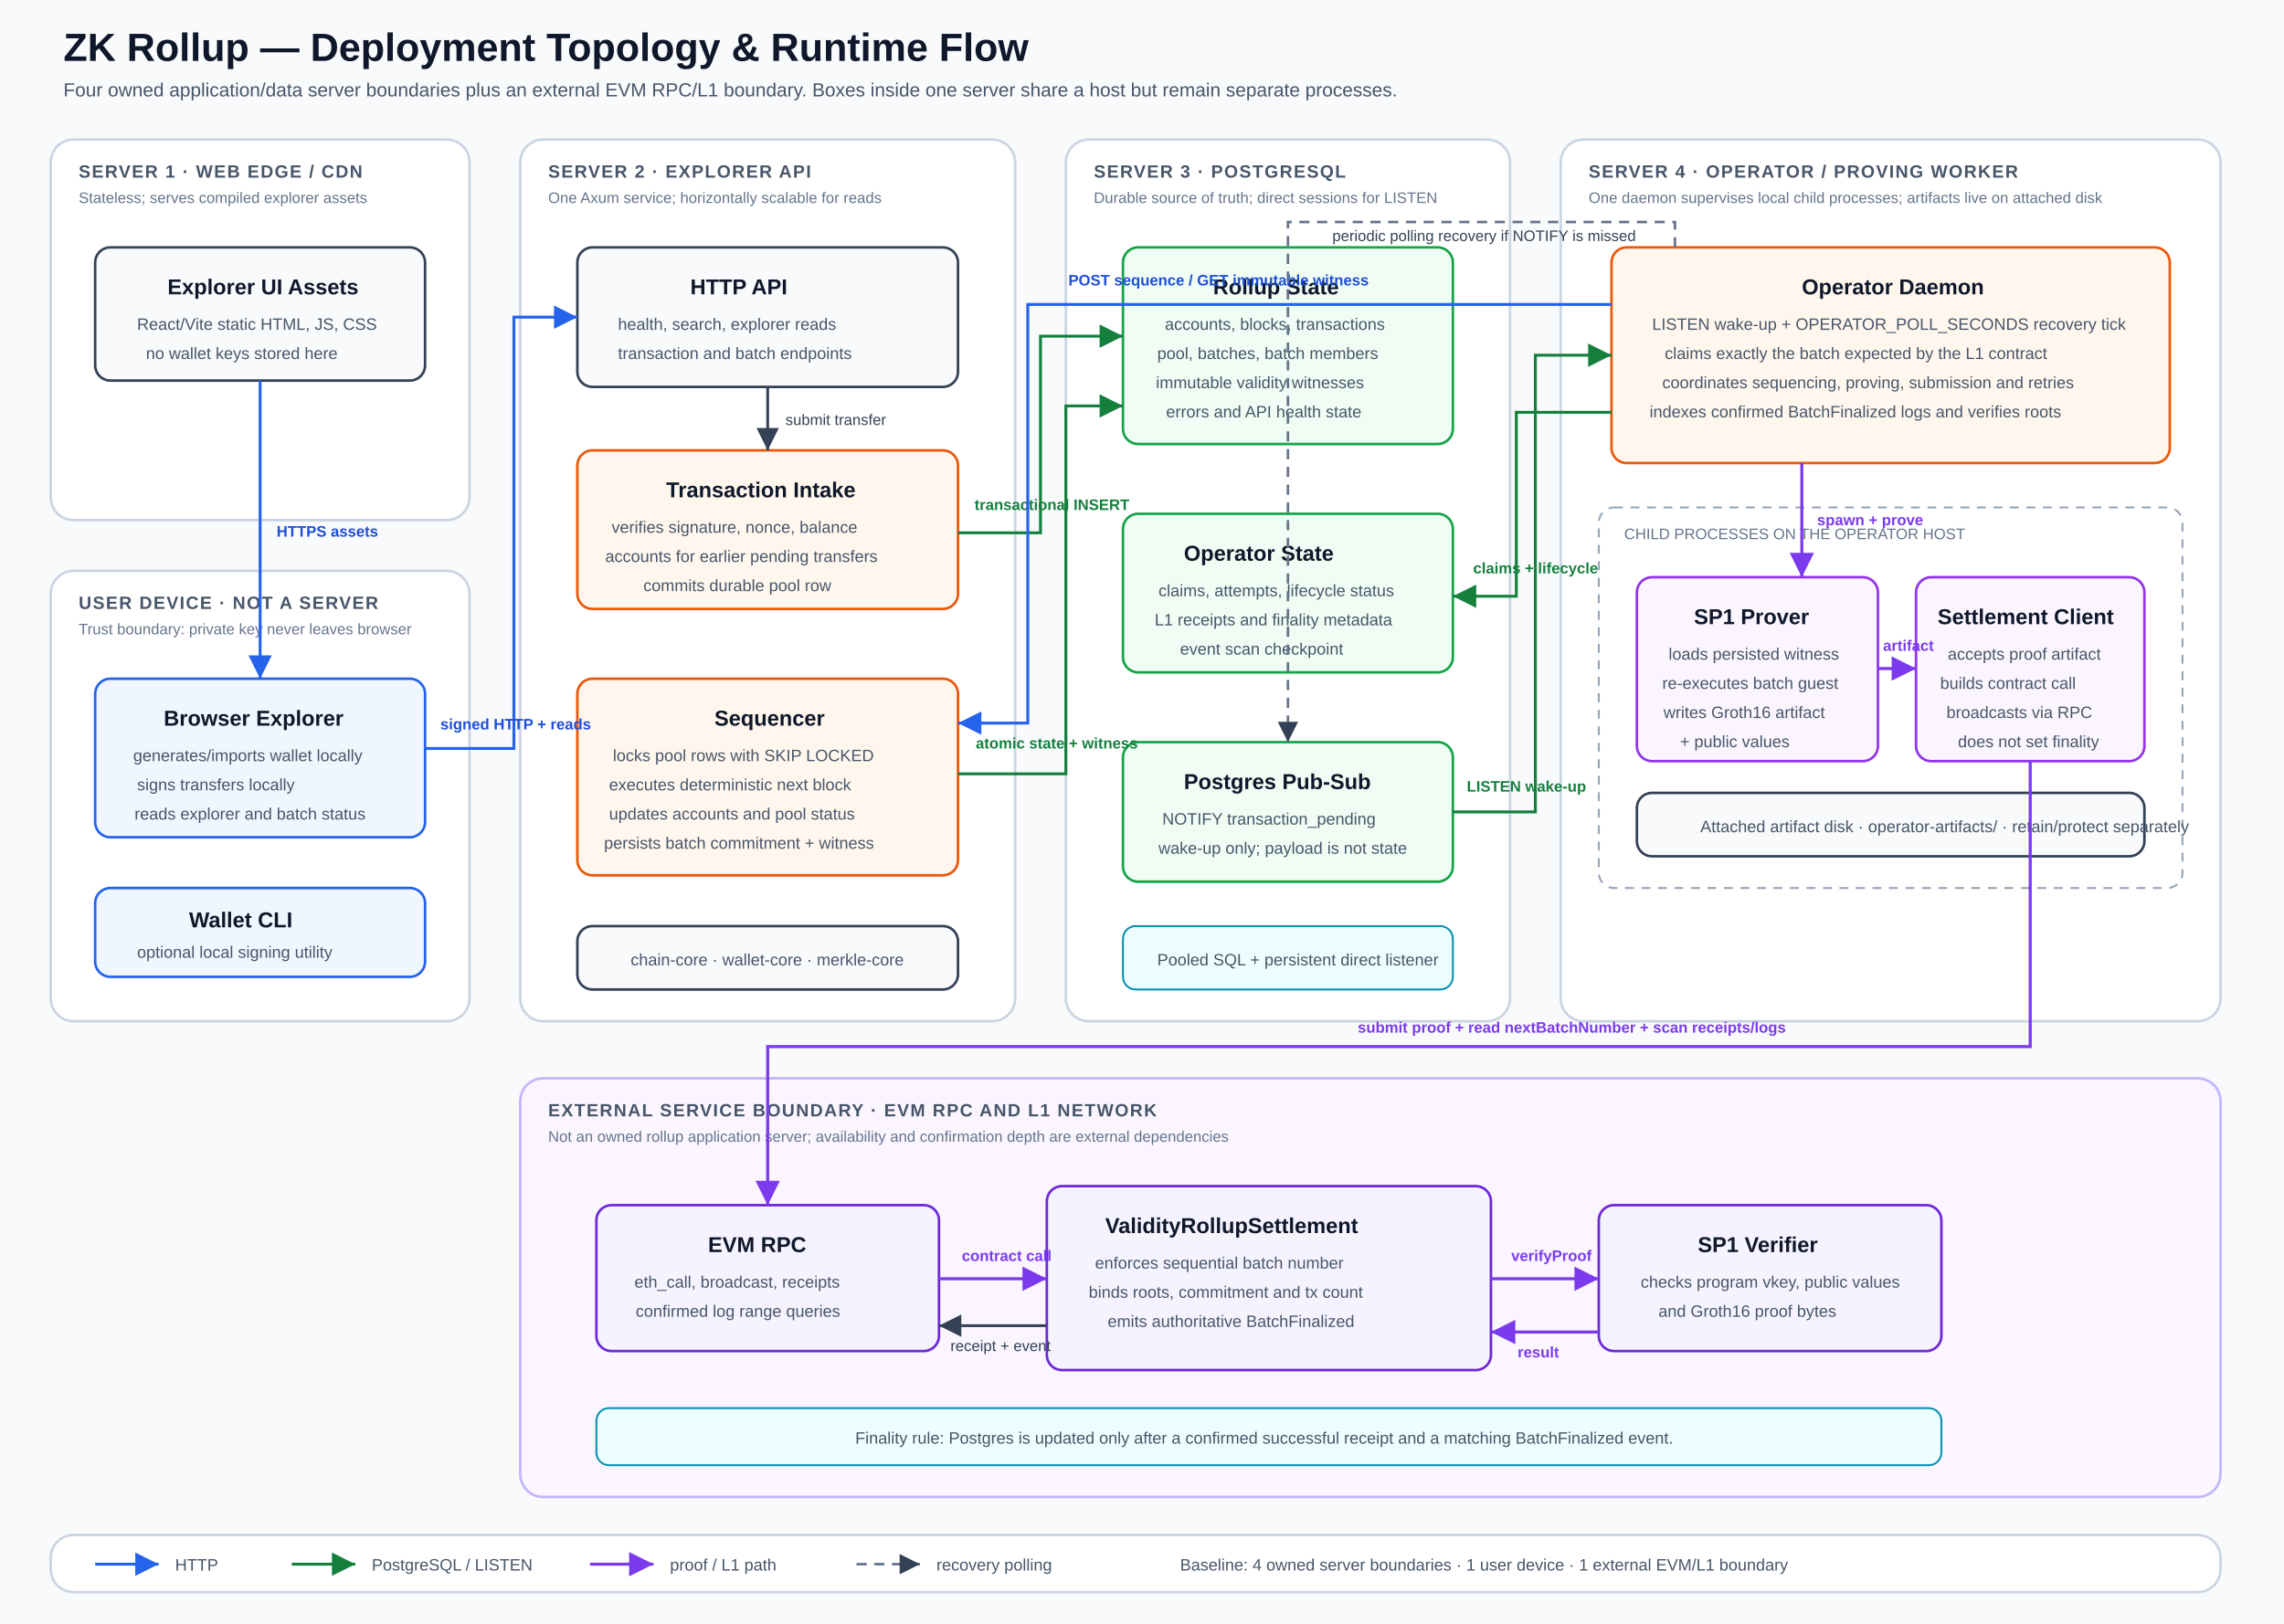
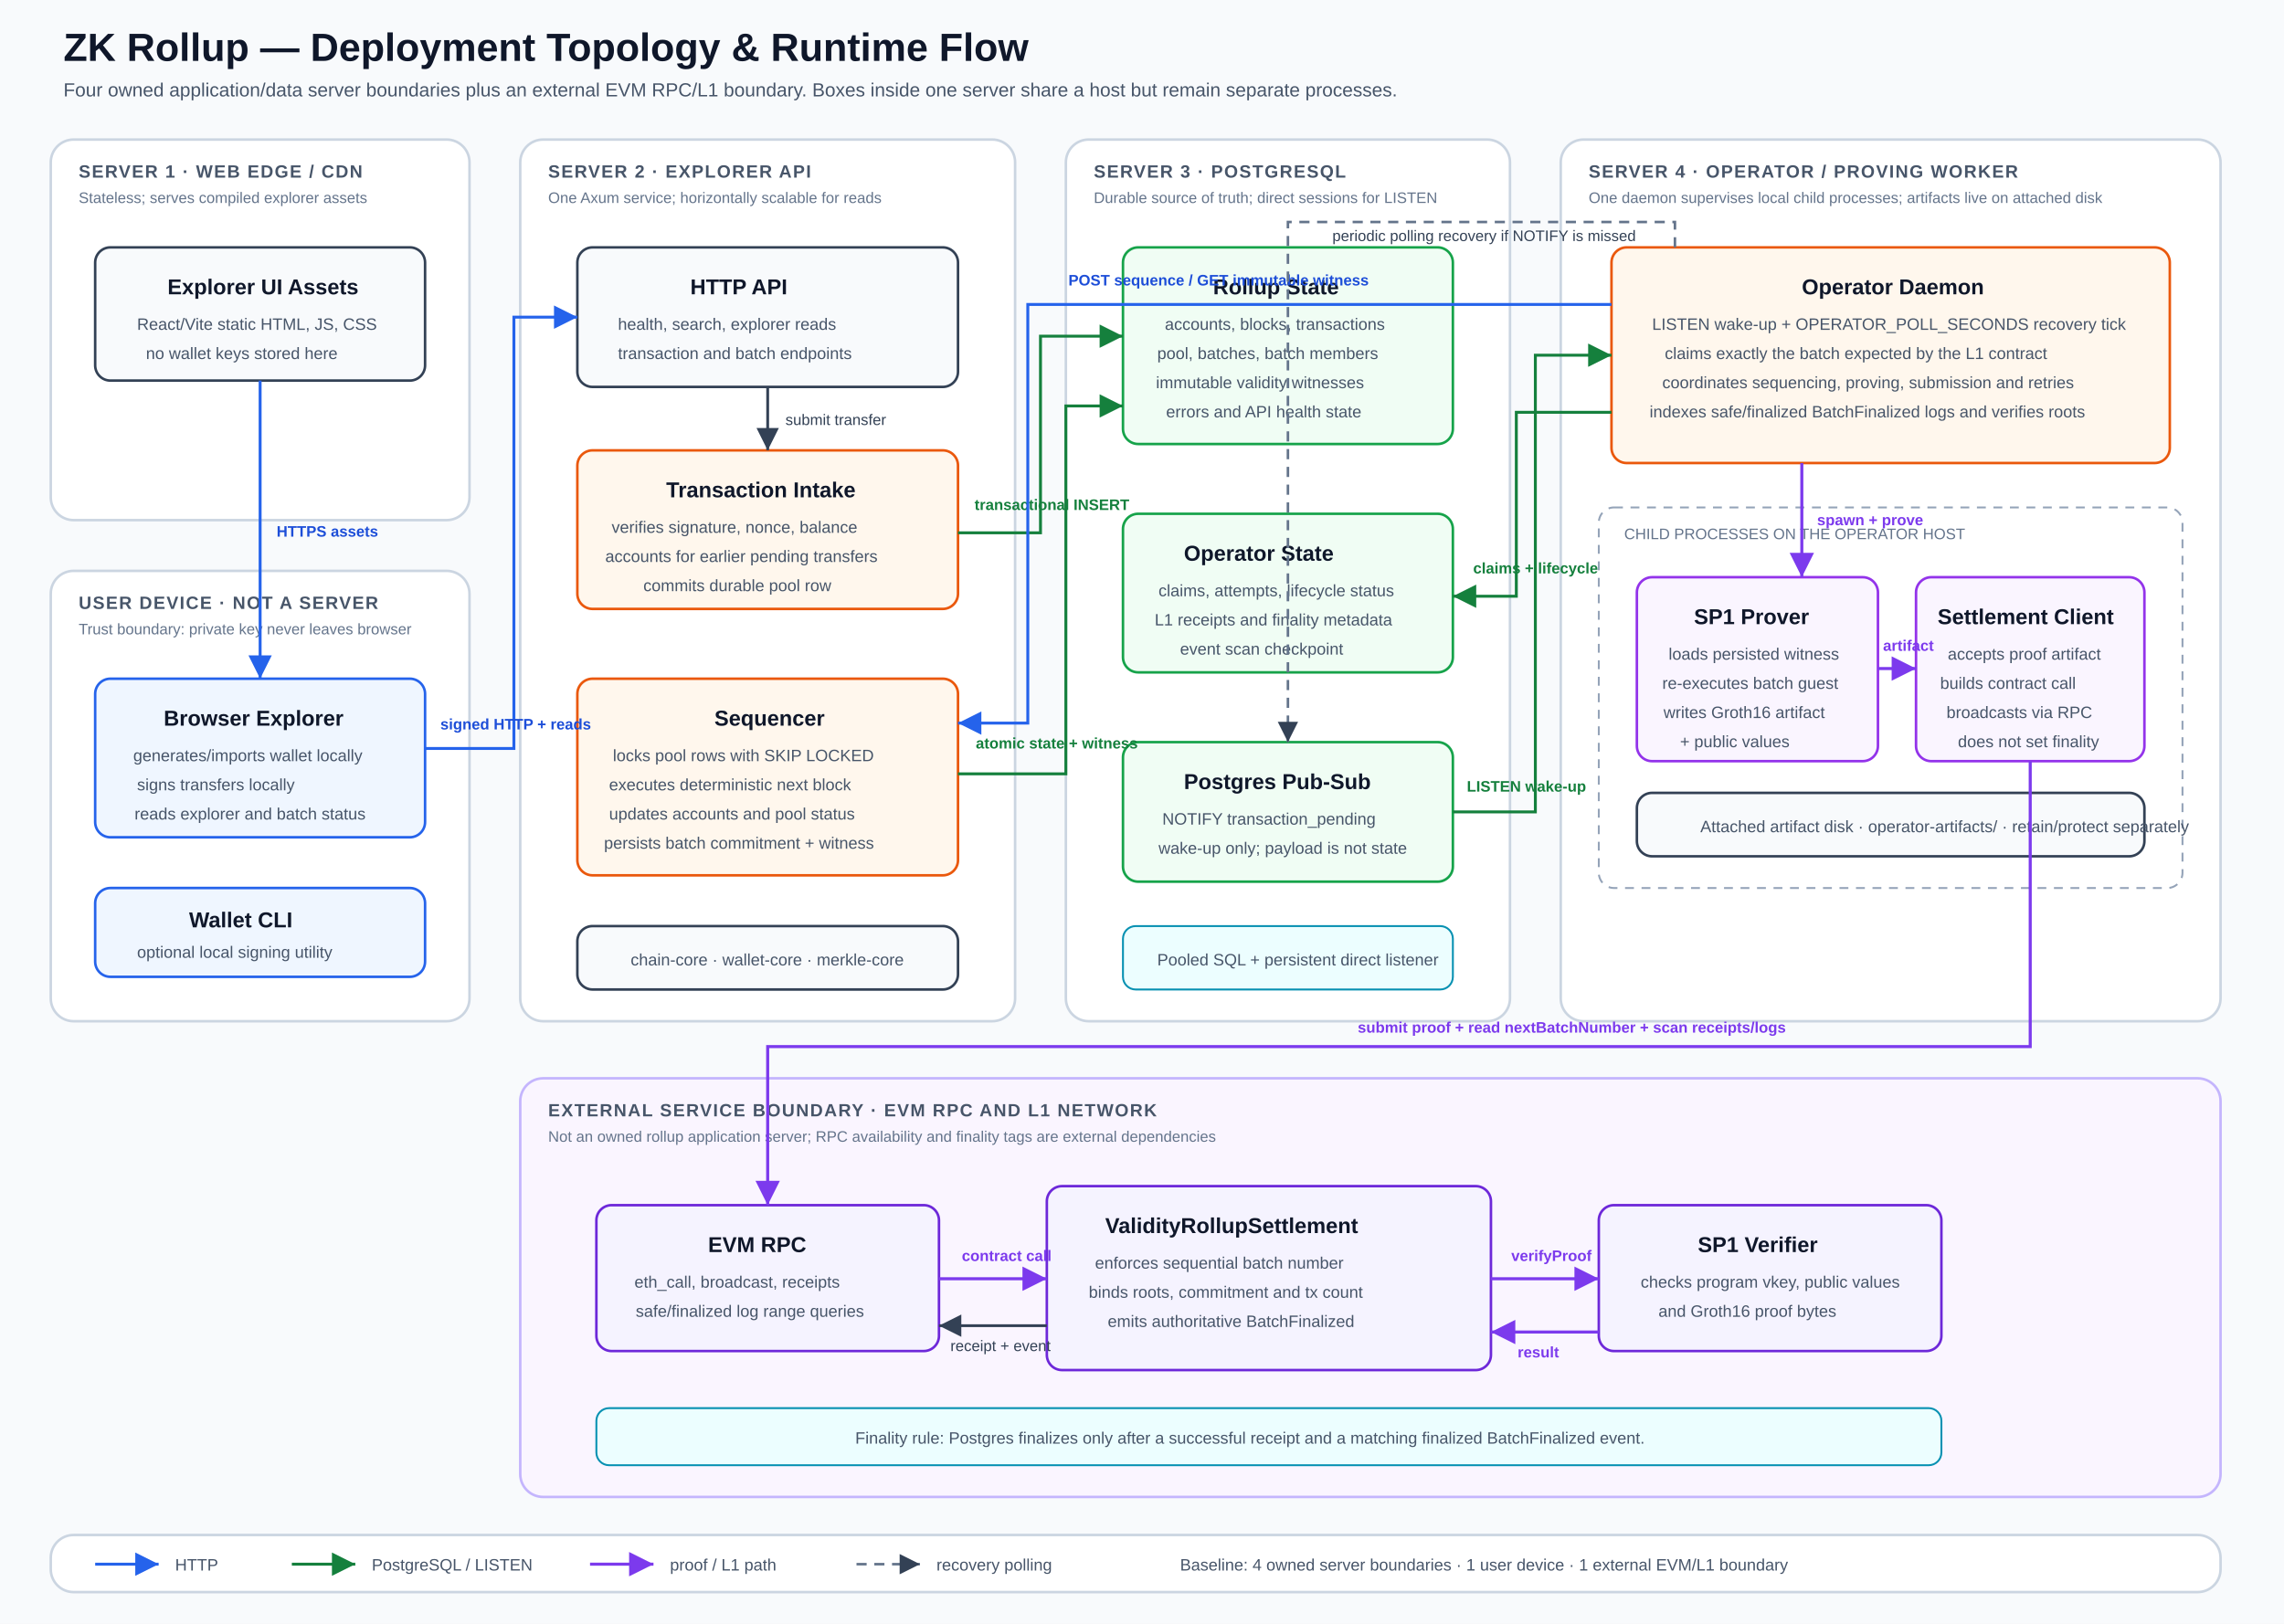
<svg xmlns="http://www.w3.org/2000/svg" width="1800" height="1280" viewBox="0 0 1800 1280" role="img" aria-labelledby="title desc">
  <defs>
    <marker id="arrow" markerWidth="12" markerHeight="12" refX="10" refY="6" orient="auto" markerUnits="strokeWidth">
      <path d="M2,2 L10,6 L2,10 Z" fill="#334155" />
    </marker>
    <marker id="arrow-blue" markerWidth="12" markerHeight="12" refX="10" refY="6" orient="auto" markerUnits="strokeWidth">
      <path d="M2,2 L10,6 L2,10 Z" fill="#2563eb" />
    </marker>
    <marker id="arrow-green" markerWidth="12" markerHeight="12" refX="10" refY="6" orient="auto" markerUnits="strokeWidth">
      <path d="M2,2 L10,6 L2,10 Z" fill="#15803d" />
    </marker>
    <marker id="arrow-purple" markerWidth="12" markerHeight="12" refX="10" refY="6" orient="auto" markerUnits="strokeWidth">
      <path d="M2,2 L10,6 L2,10 Z" fill="#7c3aed" />
    </marker>
    <style>
      .bg { fill: #f8fafc; }
      .zone { fill: #ffffff; stroke: #cbd5e1; stroke-width: 2; rx: 18; }
      .external-zone { fill: #faf5ff; stroke: #c4b5fd; stroke-width: 2; rx: 18; }
      .title { font: 700 31px Arial, sans-serif; fill: #0f172a; }
      .subtitle { font: 15px Arial, sans-serif; fill: #475569; }
      .zone-title { font: 700 14px Arial, sans-serif; fill: #475569; letter-spacing: 1px; }
      .zone-note { font: 12px Arial, sans-serif; fill: #64748b; }
      .box { stroke-width: 2; rx: 12; }
      .client { fill: #eff6ff; stroke: #2563eb; }
      .service { fill: #f8fafc; stroke: #334155; }
      .store { fill: #f0fdf4; stroke: #16a34a; }
      .worker { fill: #fff7ed; stroke: #ea580c; }
      .proof { fill: #faf5ff; stroke: #9333ea; }
      .chain { fill: #f5f3ff; stroke: #6d28d9; }
      .note-box { fill: #ecfeff; stroke: #0891b2; stroke-width: 1.5; rx: 10; }
      .text { font: 700 17px Arial, sans-serif; fill: #0f172a; }
      .small { font: 13px Arial, sans-serif; fill: #475569; }
      .tiny { font: 12px Arial, sans-serif; fill: #64748b; }
      .line { stroke: #334155; stroke-width: 2.2; fill: none; marker-end: url(#arrow); }
      .http { stroke: #2563eb; stroke-width: 2.3; fill: none; marker-end: url(#arrow-blue); }
      .db { stroke: #15803d; stroke-width: 2.3; fill: none; marker-end: url(#arrow-green); }
      .proof-line { stroke: #7c3aed; stroke-width: 2.4; fill: none; marker-end: url(#arrow-purple); }
      .recovery { stroke: #64748b; stroke-width: 2; stroke-dasharray: 8 6; fill: none; marker-end: url(#arrow); }
      .boundary { stroke: #94a3b8; stroke-width: 1.5; stroke-dasharray: 7 6; fill: none; rx: 12; }
      .label { font: 12px Arial, sans-serif; fill: #334155; }
      .http-label { font: 12px Arial, sans-serif; fill: #1d4ed8; font-weight: 700; }
      .db-label { font: 12px Arial, sans-serif; fill: #15803d; font-weight: 700; }
      .proof-label { font: 12px Arial, sans-serif; fill: #7c3aed; font-weight: 700; }
    </style>
  </defs>
  <rect width="1800" height="1280" class="bg" />
  <text x="50" y="48" class="title">ZK Rollup — Deployment Topology &amp; Runtime Flow</text>
  <text x="50" y="76" class="subtitle">Four owned application/data server boundaries plus an external EVM RPC/L1 boundary. Boxes inside one server share a host but remain separate processes.</text>
  <rect x="40" y="110" width="330" height="300" class="zone" />
  <text x="62" y="140" class="zone-title">SERVER 1 · WEB EDGE / CDN</text>
  <text x="62" y="160" class="zone-note">Stateless; serves compiled explorer assets</text>
  <rect x="75" y="195" width="260" height="105" class="box service" />
  <text x="132" y="232" class="text">Explorer UI Assets</text>
  <text x="108" y="260" class="small">React/Vite static HTML, JS, CSS</text>
  <text x="115" y="283" class="small">no wallet keys stored here</text>
  <rect x="40" y="450" width="330" height="355" class="zone" />
  <text x="62" y="480" class="zone-title">USER DEVICE · NOT A SERVER</text>
  <text x="62" y="500" class="zone-note">Trust boundary: private key never leaves browser</text>
  <rect x="75" y="535" width="260" height="125" class="box client" />
  <text x="129" y="572" class="text">Browser Explorer</text>
  <text x="105" y="600" class="small">generates/imports wallet locally</text>
  <text x="108" y="623" class="small">signs transfers locally</text>
  <text x="106" y="646" class="small">reads explorer and batch status</text>
  <rect x="75" y="700" width="260" height="70" class="box client" />
  <text x="149" y="731" class="text">Wallet CLI</text>
  <text x="108" y="755" class="small">optional local signing utility</text>
  <rect x="410" y="110" width="390" height="695" class="zone" />
  <text x="432" y="140" class="zone-title">SERVER 2 · EXPLORER API</text>
  <text x="432" y="160" class="zone-note">One Axum service; horizontally scalable for reads</text>
  <rect x="455" y="195" width="300" height="110" class="box service" />
  <text x="544" y="232" class="text">HTTP API</text>
  <text x="487" y="260" class="small">health, search, explorer reads</text>
  <text x="487" y="283" class="small">transaction and batch endpoints</text>
  <rect x="455" y="355" width="300" height="125" class="box worker" />
  <text x="525" y="392" class="text">Transaction Intake</text>
  <text x="482" y="420" class="small">verifies signature, nonce, balance</text>
  <text x="477" y="443" class="small">accounts for earlier pending transfers</text>
  <text x="507" y="466" class="small">commits durable pool row</text>
  <rect x="455" y="535" width="300" height="155" class="box worker" />
  <text x="563" y="572" class="text">Sequencer</text>
  <text x="483" y="600" class="small">locks pool rows with SKIP LOCKED</text>
  <text x="480" y="623" class="small">executes deterministic next block</text>
  <text x="480" y="646" class="small">updates accounts and pool status</text>
  <text x="476" y="669" class="small">persists batch commitment + witness</text>
  <rect x="455" y="730" width="300" height="50" class="box service" />
  <text x="497" y="761" class="small">chain-core · wallet-core · merkle-core</text>
  <rect x="840" y="110" width="350" height="695" class="zone" />
  <text x="862" y="140" class="zone-title">SERVER 3 · POSTGRESQL</text>
  <text x="862" y="160" class="zone-note">Durable source of truth; direct sessions for LISTEN</text>
  <rect x="885" y="195" width="260" height="155" class="box store" />
  <text x="956" y="232" class="text">Rollup State</text>
  <text x="918" y="260" class="small">accounts, blocks, transactions</text>
  <text x="912" y="283" class="small">pool, batches, batch members</text>
  <text x="911" y="306" class="small">immutable validity witnesses</text>
  <text x="919" y="329" class="small">errors and API health state</text>
  <rect x="885" y="405" width="260" height="125" class="box store" />
  <text x="933" y="442" class="text">Operator State</text>
  <text x="913" y="470" class="small">claims, attempts, lifecycle status</text>
  <text x="910" y="493" class="small">L1 receipts and finality metadata</text>
  <text x="930" y="516" class="small">event scan checkpoint</text>
  <rect x="885" y="585" width="260" height="110" class="box store" />
  <text x="933" y="622" class="text">Postgres Pub-Sub</text>
  <text x="916" y="650" class="small">NOTIFY transaction_pending</text>
  <text x="913" y="673" class="small">wake-up only; payload is not state</text>
  <rect x="885" y="730" width="260" height="50" class="note-box" />
  <text x="912" y="761" class="small">Pooled SQL + persistent direct listener</text>
  <rect x="1230" y="110" width="520" height="695" class="zone" />
  <text x="1252" y="140" class="zone-title">SERVER 4 · OPERATOR / PROVING WORKER</text>
  <text x="1252" y="160" class="zone-note">One daemon supervises local child processes; artifacts live on attached disk</text>
  <rect x="1270" y="195" width="440" height="170" class="box worker" />
  <text x="1420" y="232" class="text">Operator Daemon</text>
  <text x="1302" y="260" class="small">LISTEN wake-up + OPERATOR_POLL_SECONDS recovery tick</text>
  <text x="1312" y="283" class="small">claims exactly the batch expected by the L1 contract</text>
  <text x="1310" y="306" class="small">coordinates sequencing, proving, submission and retries</text>
-   <text x="1300" y="329" class="small">indexes confirmed BatchFinalized logs and verifies roots</text>
+   <text x="1300" y="329" class="small">indexes safe/finalized BatchFinalized logs and verifies roots</text>
  <rect x="1260" y="400" width="460" height="300" class="boundary" />
  <text x="1280" y="425" class="zone-note">CHILD PROCESSES ON THE OPERATOR HOST</text>
  <rect x="1290" y="455" width="190" height="145" class="box proof" />
  <text x="1335" y="492" class="text">SP1 Prover</text>
  <text x="1315" y="520" class="small">loads persisted witness</text>
  <text x="1310" y="543" class="small">re-executes batch guest</text>
  <text x="1311" y="566" class="small">writes Groth16 artifact</text>
  <text x="1324" y="589" class="small">+ public values</text>
  <rect x="1510" y="455" width="180" height="145" class="box proof" />
  <text x="1527" y="492" class="text">Settlement Client</text>
  <text x="1535" y="520" class="small">accepts proof artifact</text>
  <text x="1529" y="543" class="small">builds contract call</text>
  <text x="1534" y="566" class="small">broadcasts via RPC</text>
  <text x="1543" y="589" class="small">does not set finality</text>
  <rect x="1290" y="625" width="400" height="50" class="box service" />
  <text x="1340" y="656" class="small">Attached artifact disk · operator-artifacts/ · retain/protect separately</text>
  <rect x="410" y="850" width="1340" height="330" class="external-zone" />
  <text x="432" y="880" class="zone-title">EXTERNAL SERVICE BOUNDARY · EVM RPC AND L1 NETWORK</text>
-   <text x="432" y="900" class="zone-note">Not an owned rollup application server; availability and confirmation depth are external dependencies</text>
+   <text x="432" y="900" class="zone-note">Not an owned rollup application server; RPC availability and finality tags are external dependencies</text>
  <rect x="470" y="950" width="270" height="115" class="box chain" />
  <text x="558" y="987" class="text">EVM RPC</text>
  <text x="500" y="1015" class="small">eth_call, broadcast, receipts</text>
-   <text x="501" y="1038" class="small">confirmed log range queries</text>
+   <text x="501" y="1038" class="small">safe/finalized log range queries</text>
  <rect x="825" y="935" width="350" height="145" class="box chain" />
  <text x="871" y="972" class="text">ValidityRollupSettlement</text>
  <text x="863" y="1000" class="small">enforces sequential batch number</text>
  <text x="858" y="1023" class="small">binds roots, commitment and tx count</text>
  <text x="873" y="1046" class="small">emits authoritative BatchFinalized</text>
  <rect x="1260" y="950" width="270" height="115" class="box chain" />
  <text x="1338" y="987" class="text">SP1 Verifier</text>
  <text x="1293" y="1015" class="small">checks program vkey, public values</text>
  <text x="1307" y="1038" class="small">and Groth16 proof bytes</text>
  <rect x="470" y="1110" width="1060" height="45" class="note-box" />
-   <text x="674" y="1138" class="small">Finality rule: Postgres is updated only after a confirmed successful receipt and a matching BatchFinalized event.</text>
+   <text x="674" y="1138" class="small">Finality rule: Postgres finalizes only after a successful receipt and a matching finalized BatchFinalized event.</text>
  <path d="M205 300 L205 535" class="http" />
  <text x="218" y="423" class="http-label">HTTPS assets</text>
  <path d="M335 590 L405 590 L405 250 L455 250" class="http" />
  <text x="347" y="575" class="http-label">signed HTTP + reads</text>
  <path d="M605 305 L605 355" class="line" />
  <text x="619" y="335" class="label">submit transfer</text>
  <path d="M755 420 L820 420 L820 265 L885 265" class="db" />
  <text x="768" y="402" class="db-label">transactional INSERT</text>
  <path d="M755 610 L840 610 L840 320 L885 320" class="db" />
  <text x="769" y="590" class="db-label">atomic state + witness</text>
  <path d="M1145 640 L1210 640 L1210 280 L1270 280" class="db" />
  <text x="1156" y="624" class="db-label">LISTEN wake-up</text>
  <path d="M1270 325 L1195 325 L1195 470 L1145 470" class="db" />
  <text x="1161" y="452" class="db-label">claims + lifecycle</text>
  <path d="M1270 240 L810 240 L810 570 L755 570" class="http" />
  <text x="842" y="225" class="http-label">POST sequence / GET immutable witness</text>
  <path d="M1420 365 L1420 455" class="proof-line" />
  <text x="1432" y="414" class="proof-label">spawn + prove</text>
  <path d="M1480 527 L1510 527" class="proof-line" />
  <text x="1484" y="513" class="proof-label">artifact</text>
  <path d="M1600 600 L1600 825 L605 825 L605 950" class="proof-line" />
  <text x="1070" y="814" class="proof-label">submit proof + read nextBatchNumber + scan receipts/logs</text>
  <path d="M740 1008 L825 1008" class="proof-line" />
  <text x="758" y="994" class="proof-label">contract call</text>
  <path d="M1175 1008 L1260 1008" class="proof-line" />
  <text x="1191" y="994" class="proof-label">verifyProof</text>
  <path d="M1260 1050 L1175 1050" class="proof-line" />
  <text x="1196" y="1070" class="proof-label">result</text>
  <path d="M825 1045 L740 1045" class="line" />
  <text x="749" y="1065" class="label">receipt + event</text>
  <path d="M1320 195 L1320 175 L1015 175 L1015 585" class="recovery" />
  <text x="1050" y="190" class="label">periodic polling recovery if NOTIFY is missed</text>
  <rect x="40" y="1210" width="1710" height="45" class="zone" />
  <line x1="75" y1="1233" x2="125" y2="1233" class="http" />
  <text x="138" y="1238" class="small">HTTP</text>
  <line x1="230" y1="1233" x2="280" y2="1233" class="db" />
  <text x="293" y="1238" class="small">PostgreSQL / LISTEN</text>
  <line x1="465" y1="1233" x2="515" y2="1233" class="proof-line" />
  <text x="528" y="1238" class="small">proof / L1 path</text>
  <line x1="675" y1="1233" x2="725" y2="1233" class="recovery" />
  <text x="738" y="1238" class="small">recovery polling</text>
  <text x="930" y="1238" class="small">Baseline: 4 owned server boundaries · 1 user device · 1 external EVM/L1 boundary</text>
</svg>
